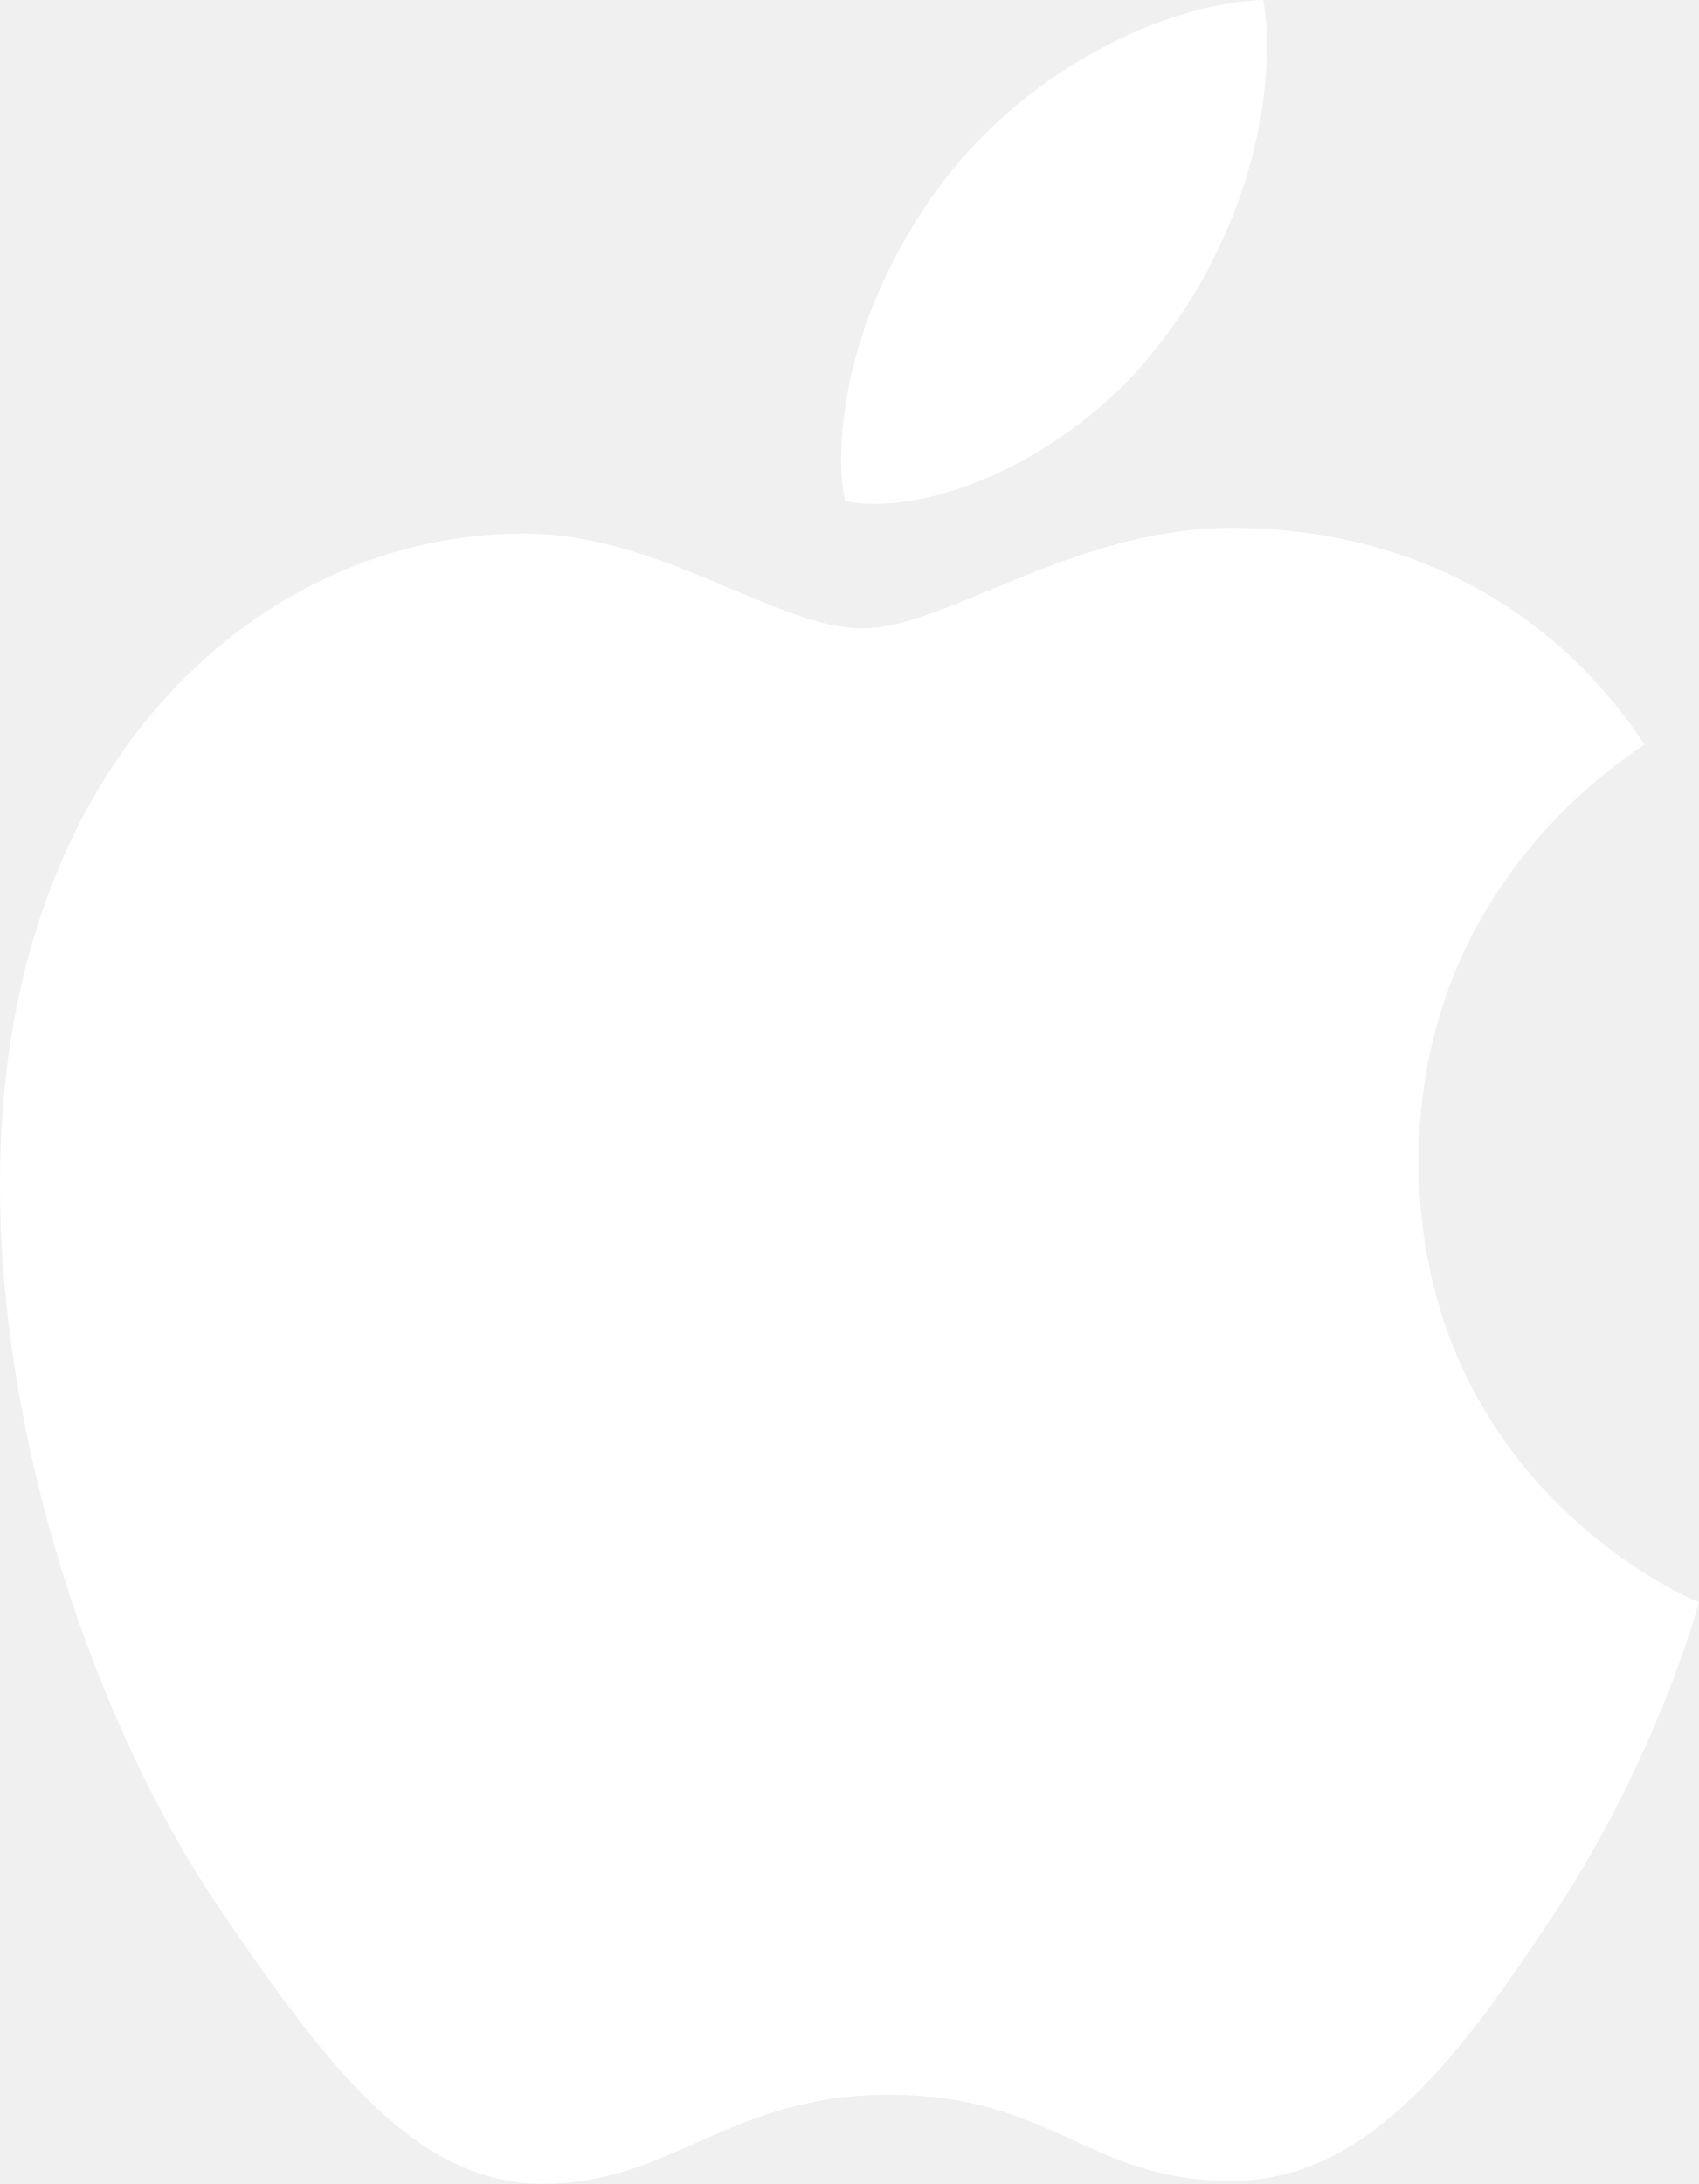
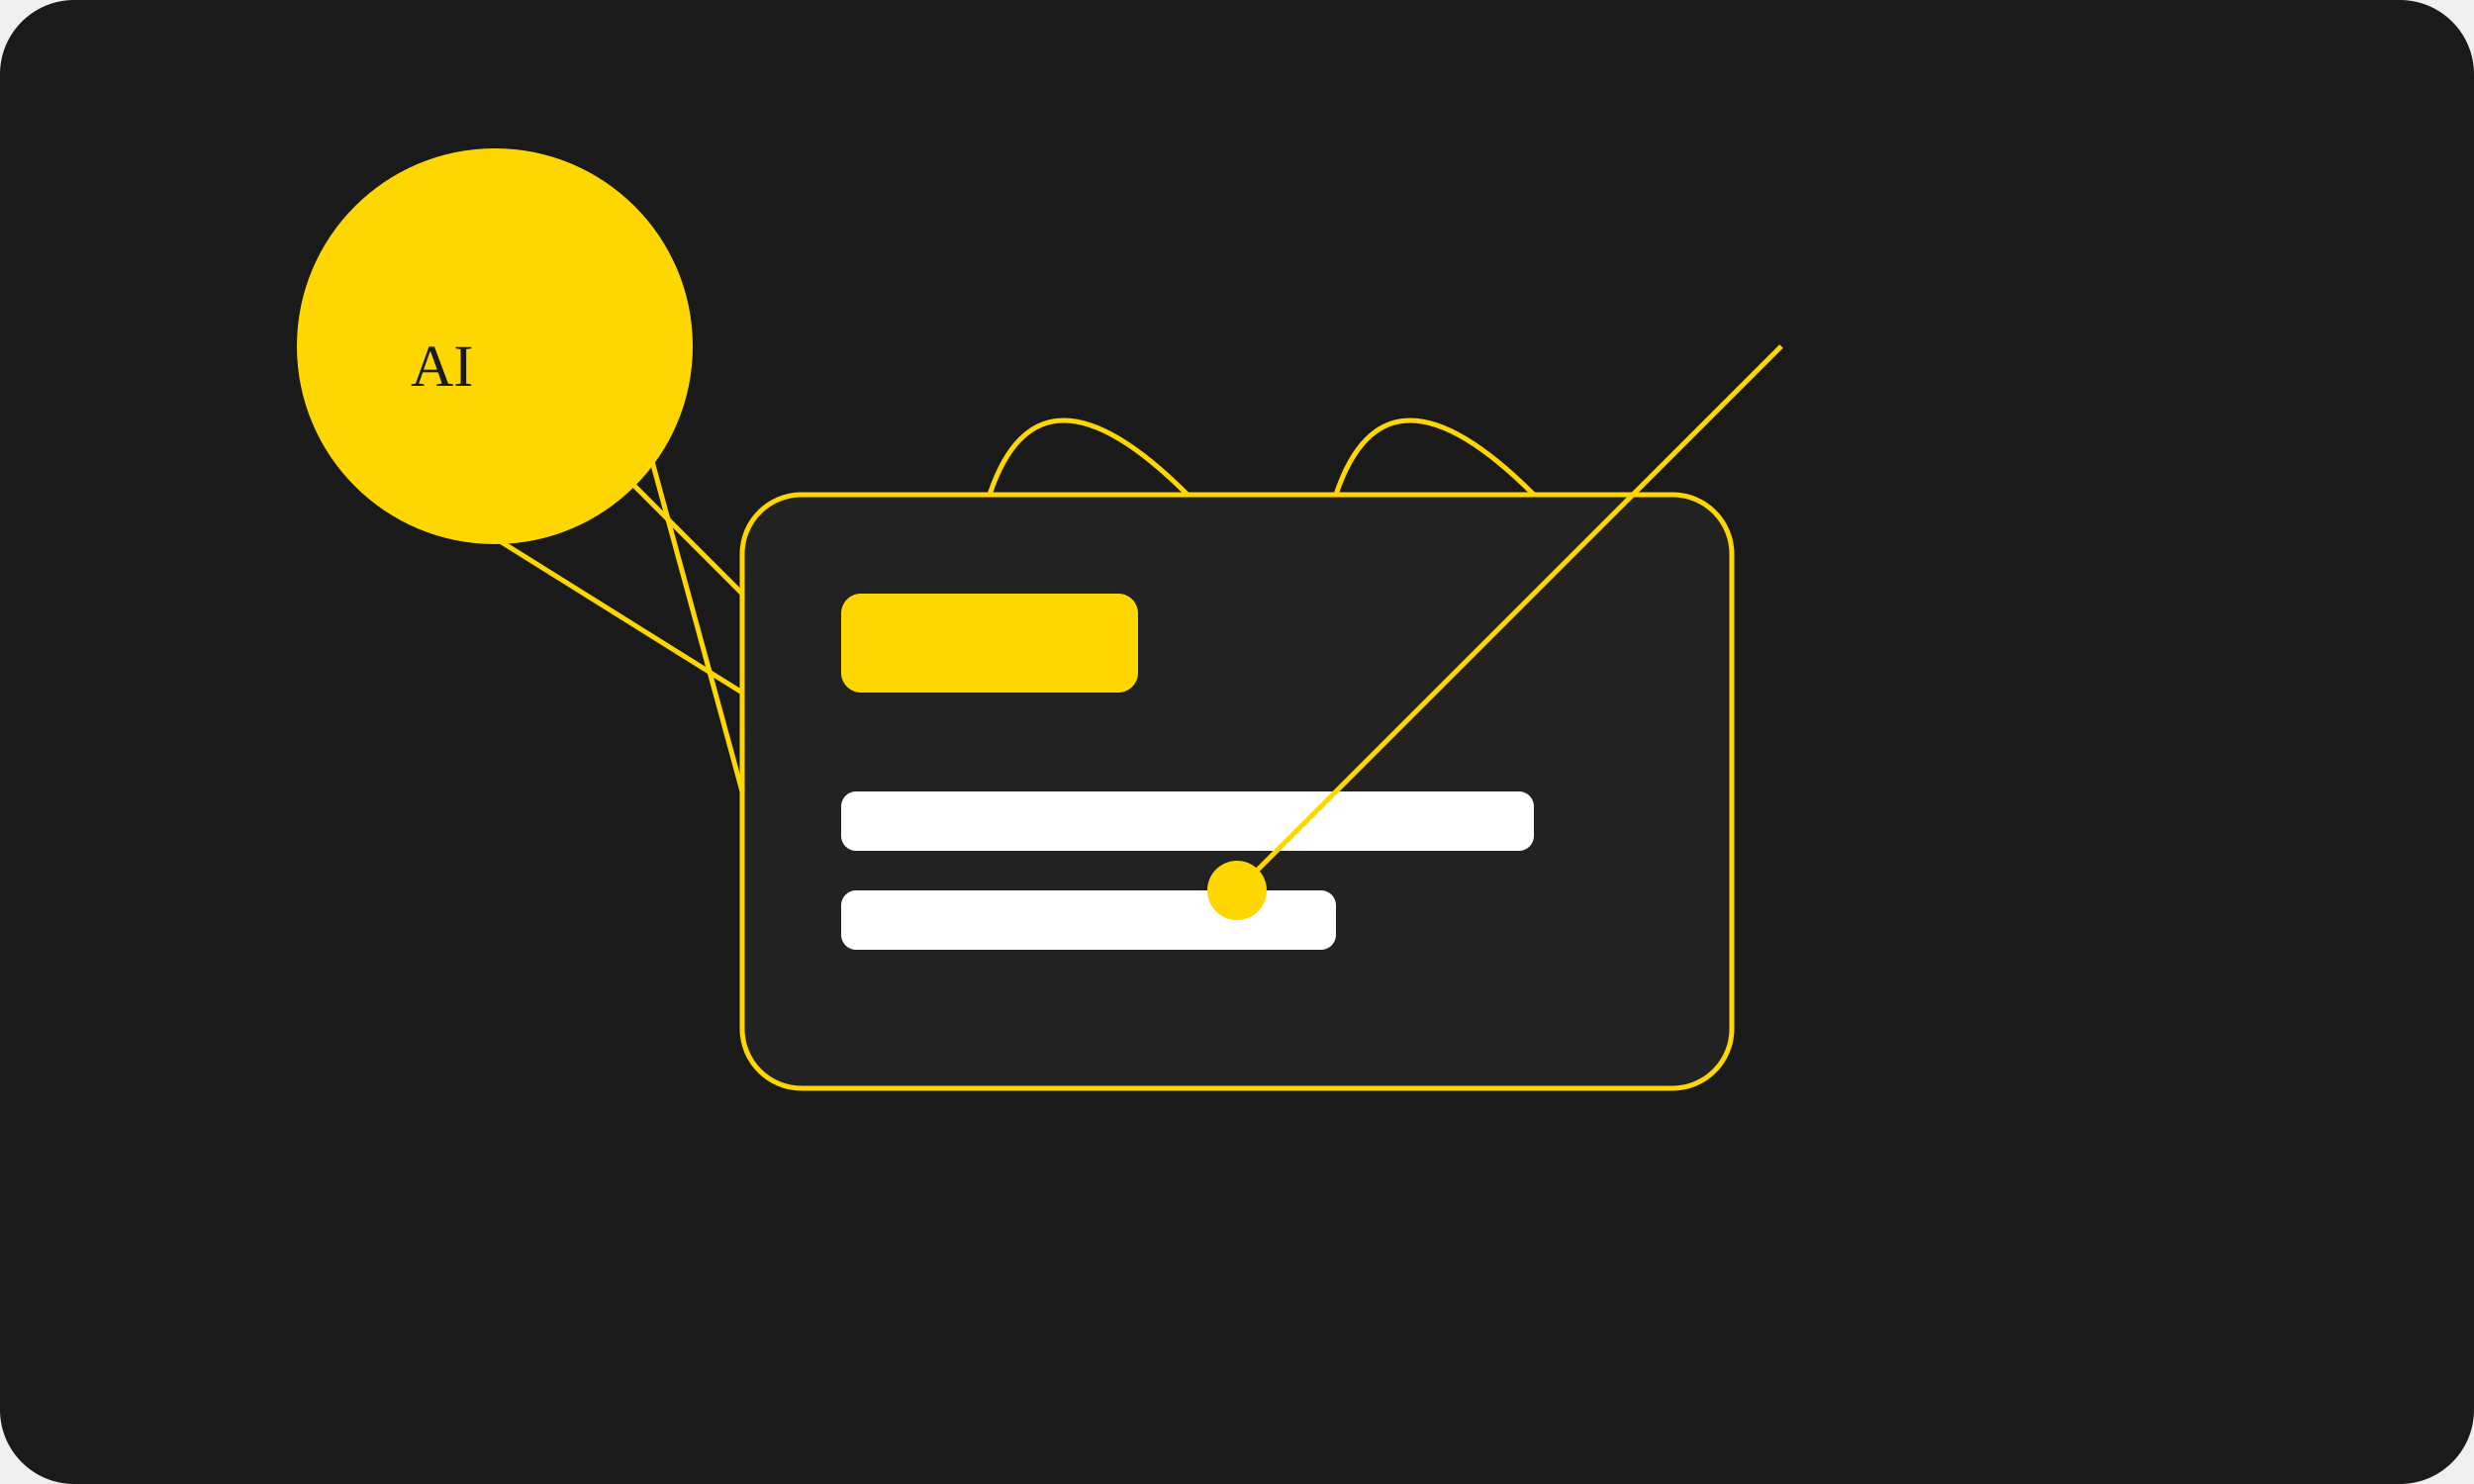
- <svg xmlns="http://www.w3.org/2000/svg" width="14" height="18" viewBox="0 0 14 18" fill="none">
-   <path d="M13.555 6.136C13.455 6.217 11.694 7.256 11.694 9.565C11.694 12.236 13.935 13.181 14.002 13.205C13.991 13.262 13.646 14.499 12.82 15.759C12.084 16.868 11.315 17.975 10.146 17.975C8.976 17.975 8.675 17.264 7.325 17.264C6.009 17.264 5.542 17.998 4.472 17.998C3.402 17.998 2.656 16.972 1.797 15.712C0.803 14.233 0 11.934 0 9.752C0 6.253 2.174 4.397 4.314 4.397C5.45 4.397 6.398 5.179 7.112 5.179C7.791 5.179 8.851 4.351 10.144 4.351C10.634 4.351 12.395 4.397 13.555 6.136ZM9.53 2.869C10.065 2.205 10.443 1.283 10.443 0.362C10.443 0.234 10.433 0.104 10.411 0C9.54 0.034 8.505 0.607 7.881 1.364C7.39 1.948 6.933 2.869 6.933 3.803C6.933 3.944 6.955 4.084 6.966 4.129C7.021 4.14 7.11 4.153 7.2 4.153C7.98 4.153 8.962 3.605 9.53 2.869Z" fill="white" fillOpacity="0.8" />
+ <svg xmlns="http://www.w3.org/2000/svg" width="500" height="300" viewBox="0 0 500 300" fill="none">
+   <rect width="500" height="300" fill="#1A1A1A" rx="15" />
+   <rect x="150" y="100" width="200" height="120" rx="12" fill="#222222" stroke="#FFD700" strokeWidth="3" />
+   <rect x="170" y="120" width="60" height="20" rx="4" fill="#FFD700" />
+   <rect x="170" y="160" width="140" height="12" rx="3" fill="#FFFFFF" />
+   <rect x="170" y="180" width="100" height="12" rx="3" fill="#FFFFFF" />
+   <circle cx="100" cy="70" r="40" fill="#FFD700" />
+   <text x="83" y="78" fill="#1A1A1A" fontSize="20" fontWeight="bold" fontFamily="Arial, sans-serif">
+     AI
+   </text>
+   <line x1="100" y1="70" x2="150" y2="120" stroke="#FFD700" strokeWidth="3" />
+   <line x1="70" y1="90" x2="150" y2="140" stroke="#FFD700" strokeWidth="3" />
+   <line x1="120" y1="50" x2="150" y2="160" stroke="#FFD700" strokeWidth="3" />
+   <path d="M200 100 Q210 70 240 100" stroke="#FFD700" strokeWidth="2" fill="none" strokeDasharray="8 8" />
+   <path d="M270 100 Q280 70 310 100" stroke="#FFD700" strokeWidth="2" fill="none" strokeDasharray="8 8" />
+   <line x1="360" y1="70" x2="250" y2="180" stroke="#FFD700" strokeWidth="3" />
+   <circle cx="250" cy="180" r="6" fill="#FFD700" />
</svg>
